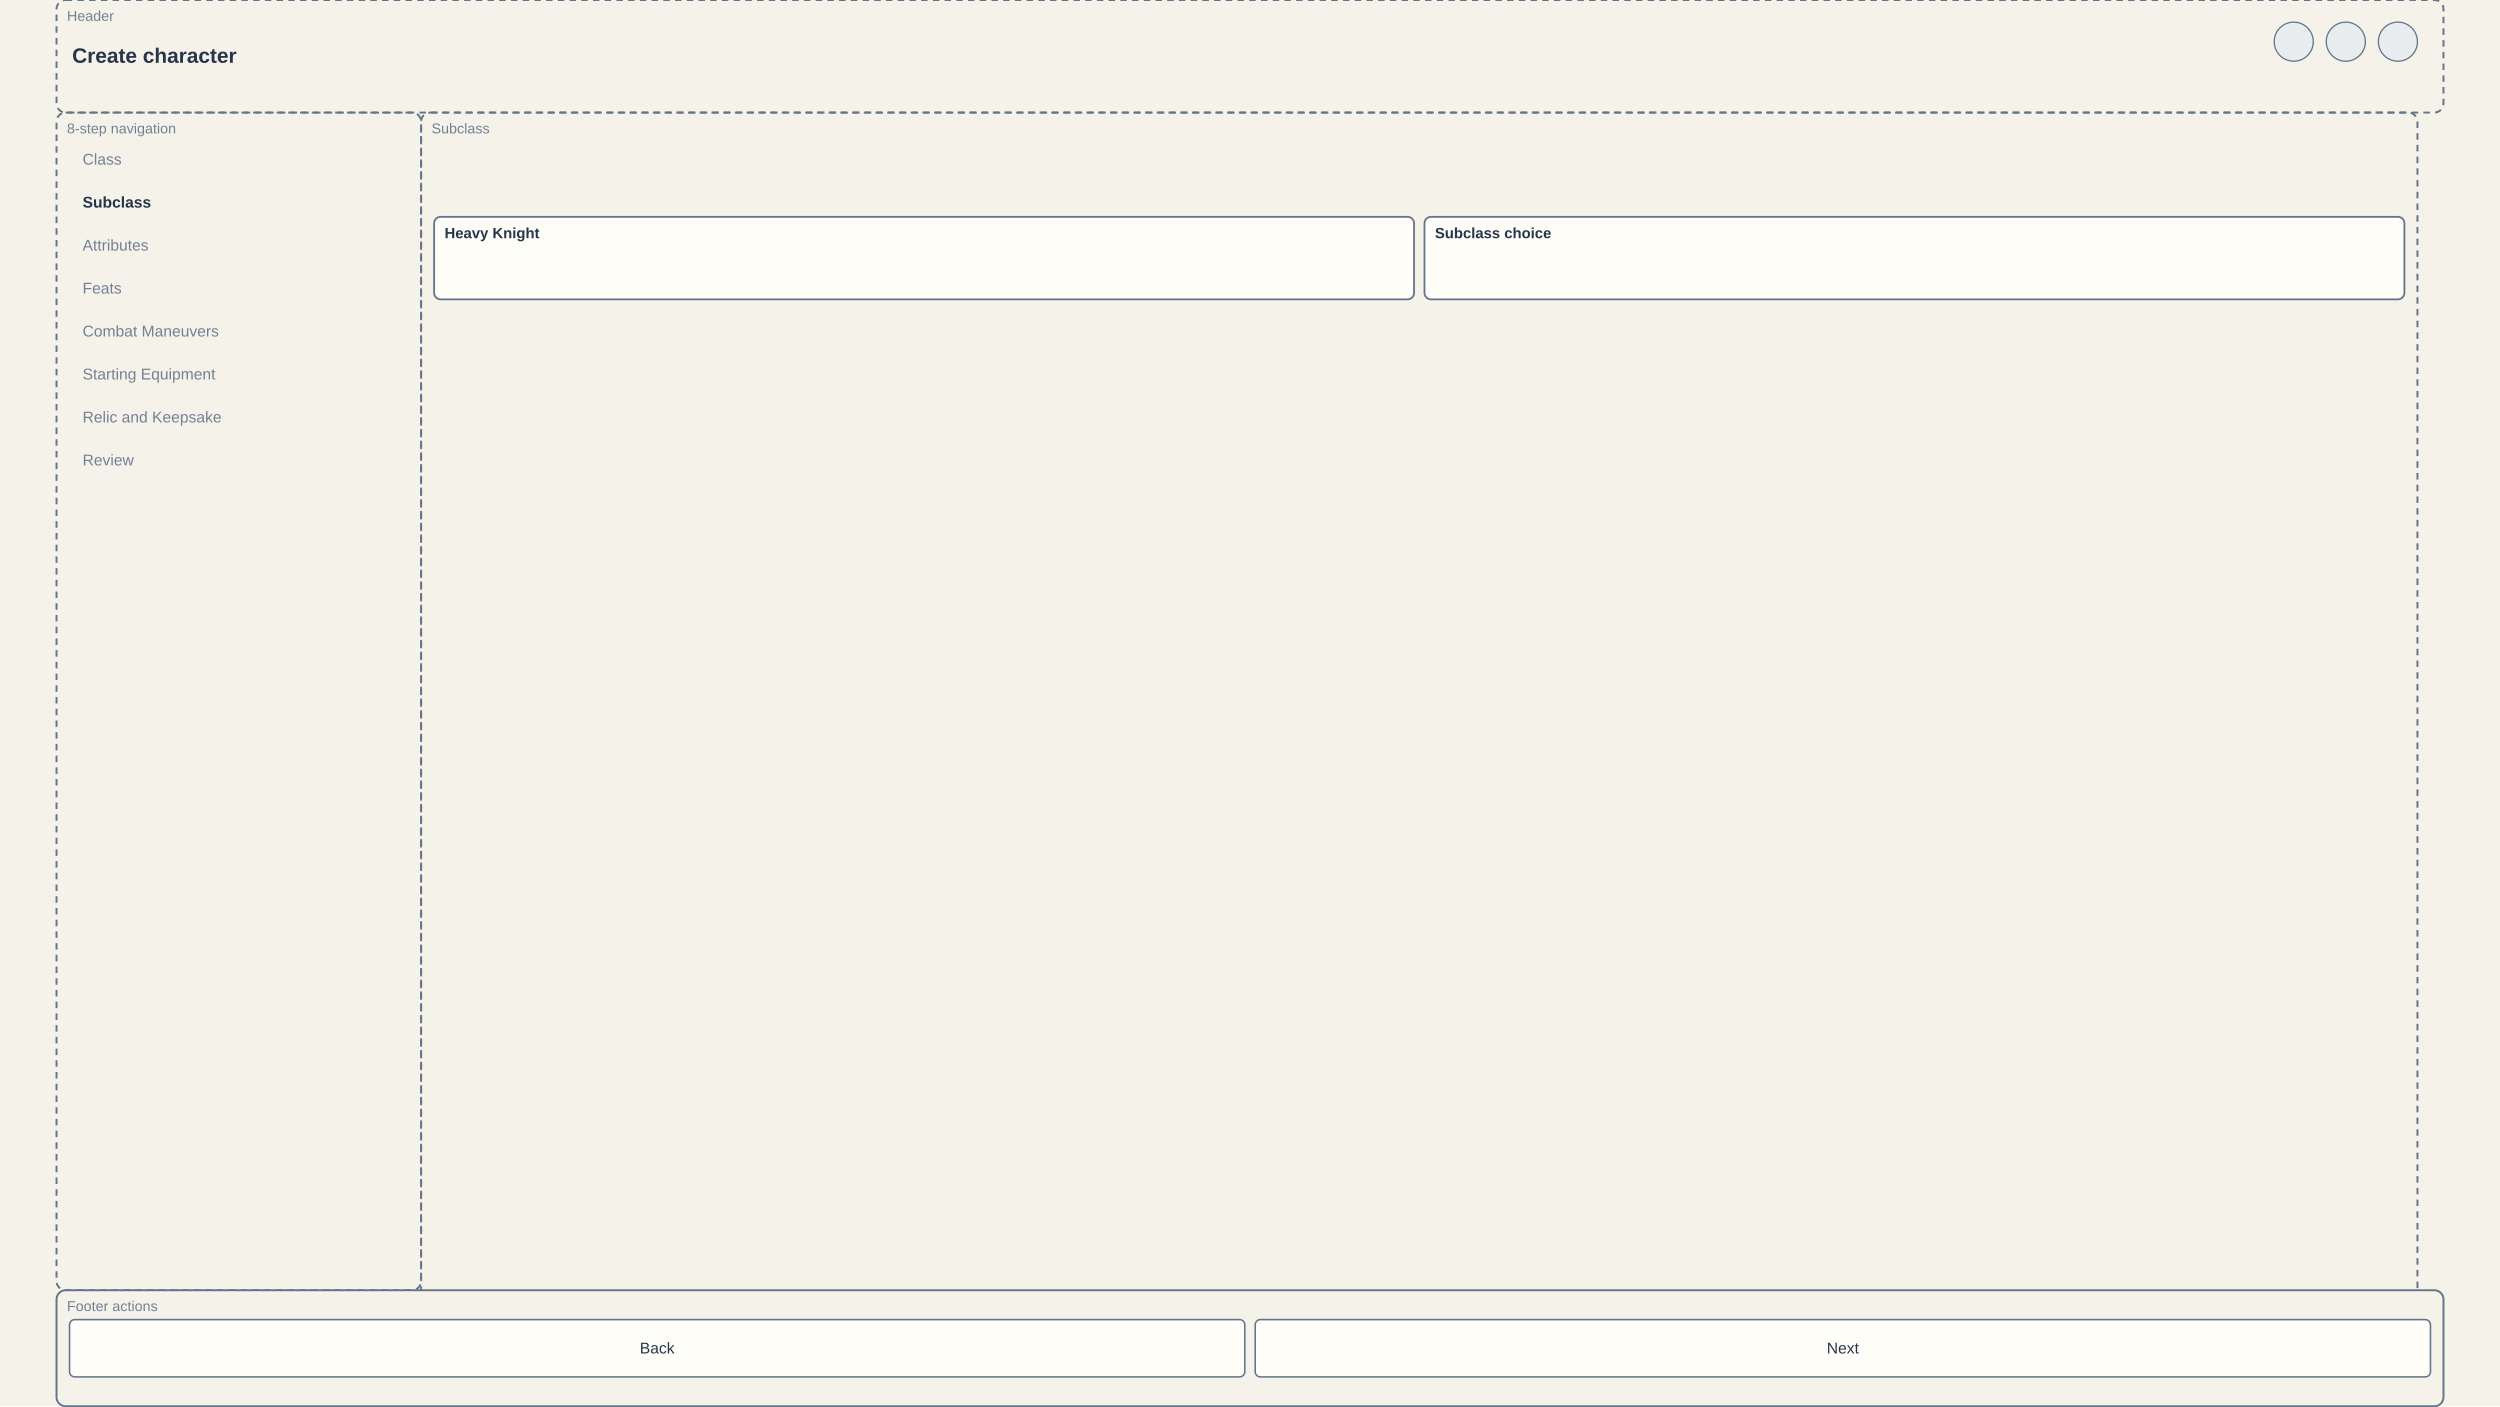
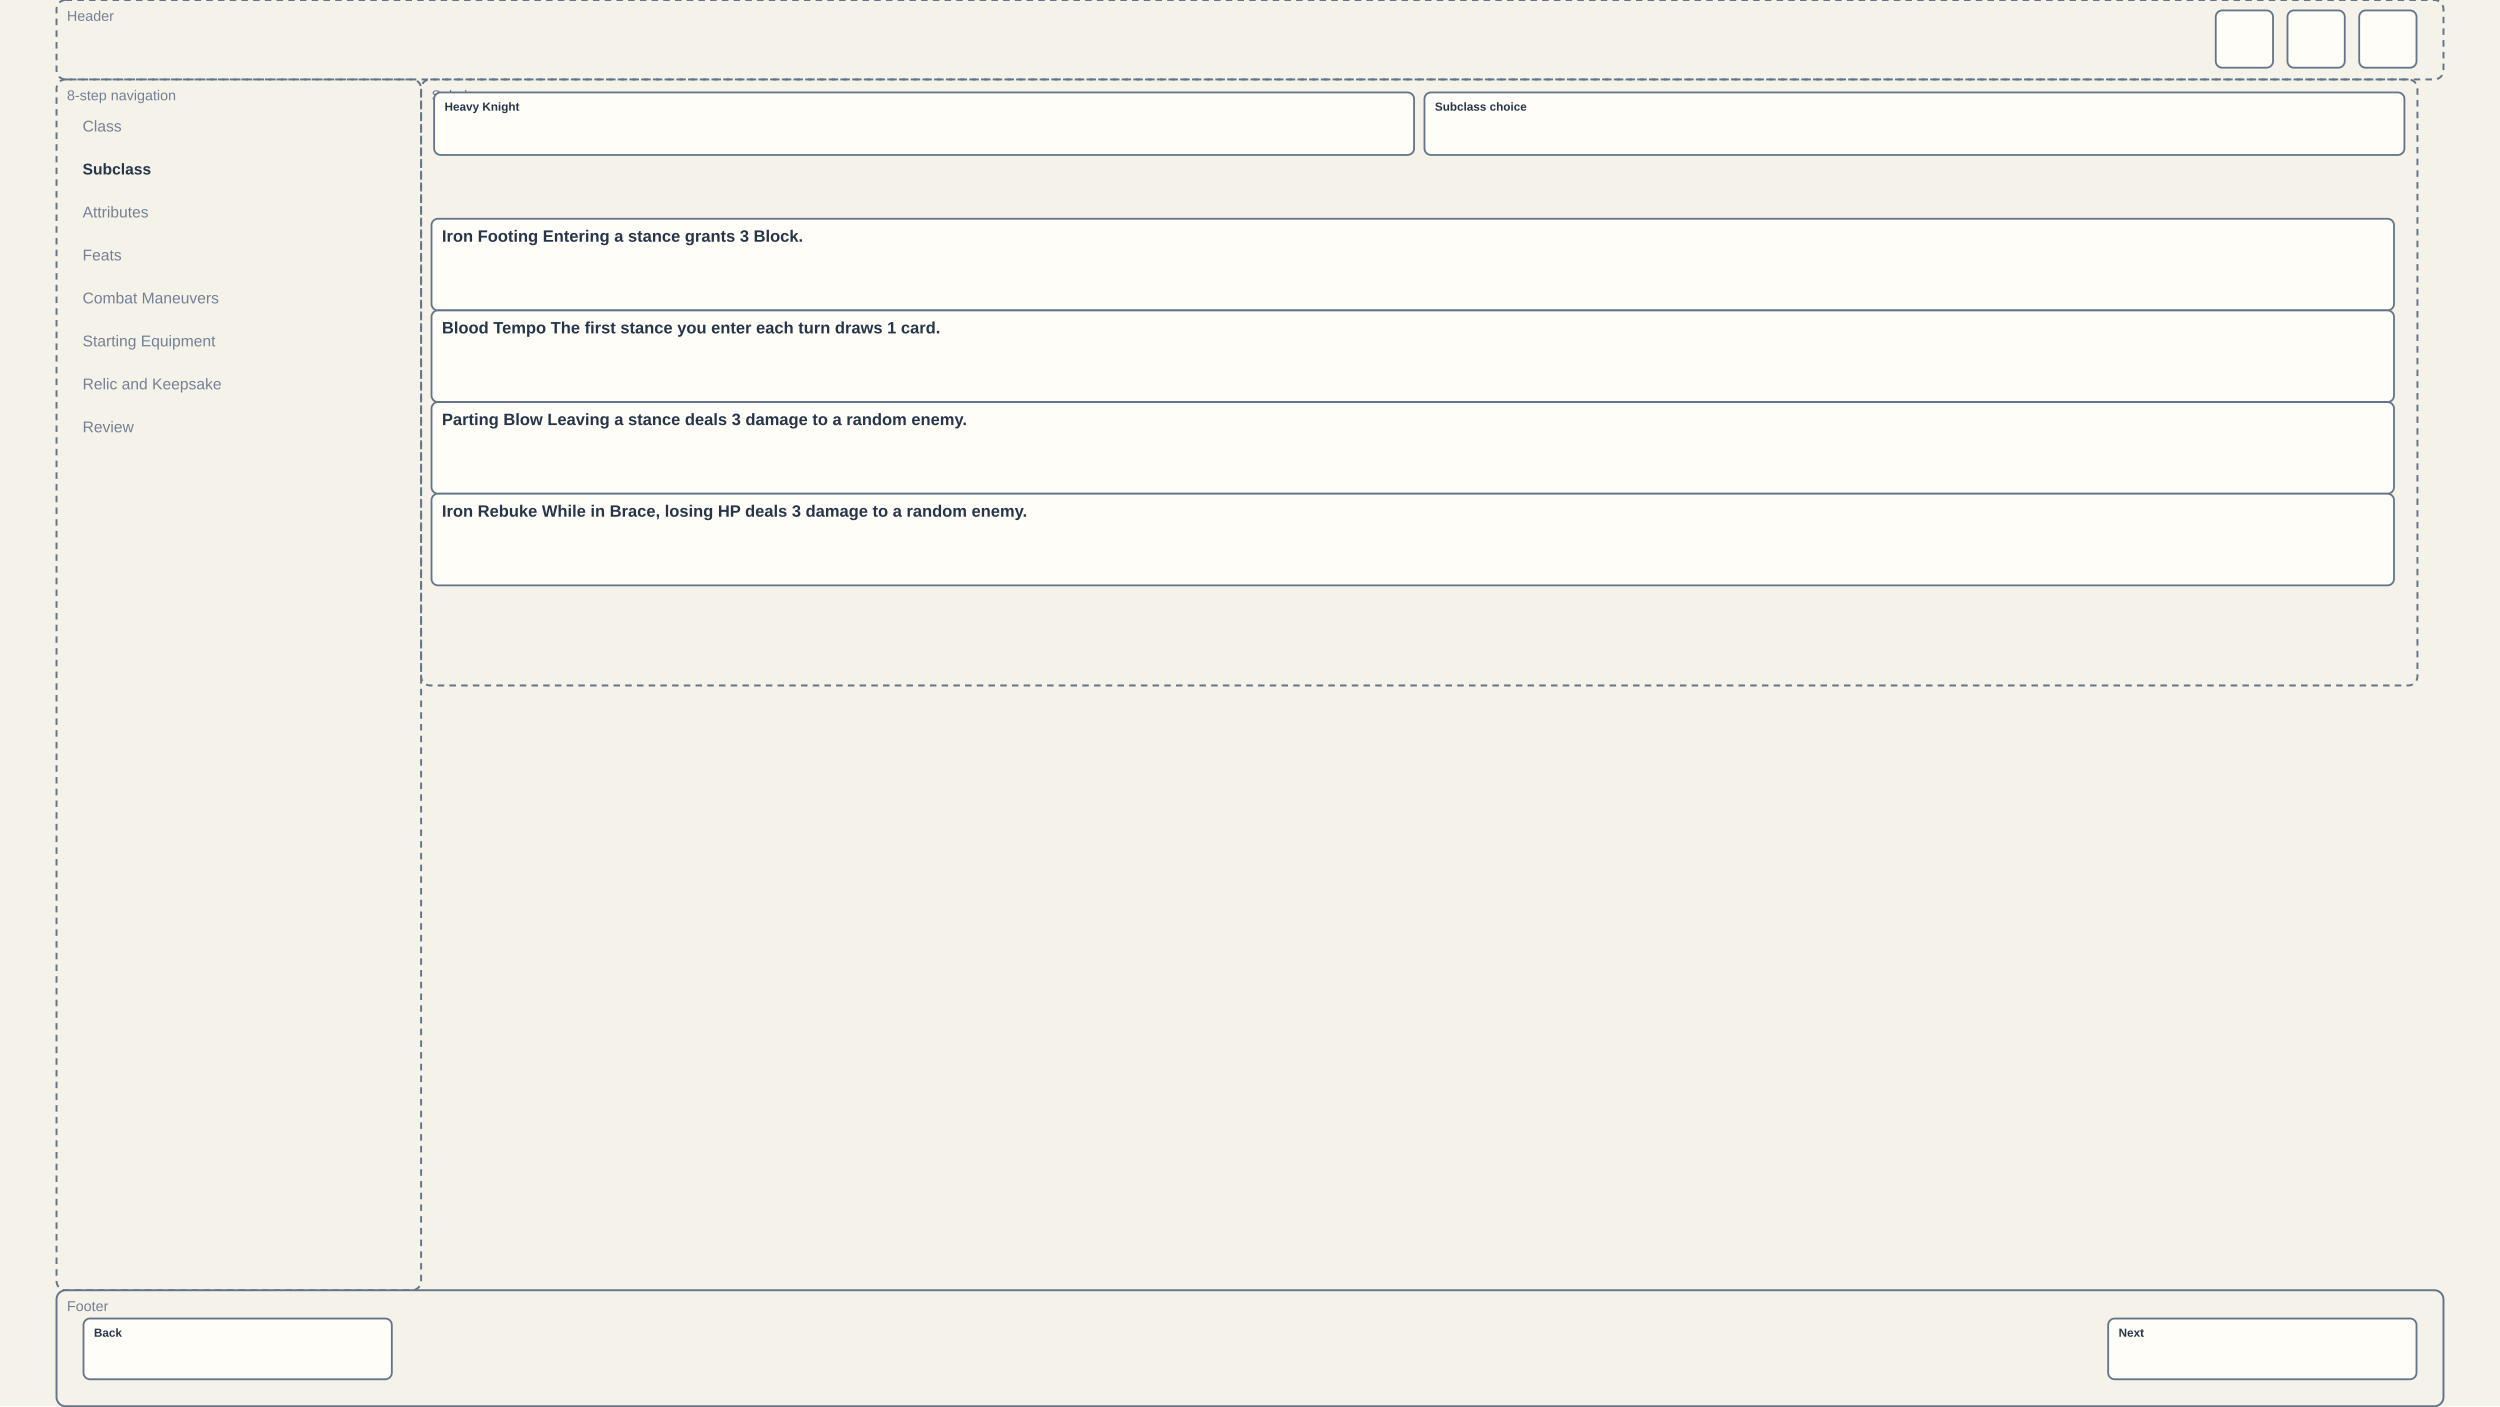
<svg xmlns="http://www.w3.org/2000/svg" width="1920" height="1080" viewBox="0 0 1920 1080">
  <rect width="1920" height="1080" fill="#f5f2ea" />
-   <rect x="43.406" y="0" width="1833.188" height="86.438" rx="7" fill="none" stroke="#63758a" stroke-width="1.5" stroke-dasharray="5 4" />
+   <g>
+     <rect x="43.406" y="0" width="1833.188" height="61" rx="7" fill="none" stroke="#63758a" stroke-width="1.5" stroke-dasharray="5 4" />
+   </g>
  <text x="51.406" y="16" font-family="Arial,sans-serif" font-size="11" font-weight="500" fill="#738094">Header</text>
-   <rect x="43.406" y="86.438" width="280" height="904.469" rx="7" fill="none" stroke="#63758a" stroke-width="1.5" stroke-dasharray="5 4" />
-   <text x="51.406" y="102.438" font-family="Arial,sans-serif" font-size="11" font-weight="500" fill="#738094">8-step navigation</text>
-   <rect x="323.406" y="86.438" width="1533.188" height="993.562" rx="7" fill="none" stroke="#63758a" stroke-width="1.5" stroke-dasharray="5 4" />
-   <text x="331.406" y="102.438" font-family="Arial,sans-serif" font-size="11" font-weight="500" fill="#738094">Subclass</text>
-   <text x="55.406" y="48.219" font-family="Arial,sans-serif" font-size="16" font-weight="600" fill="#26354a">Create character</text>
-   <rect x="1746.594" y="17" width="30" height="30" rx="15" fill="#e9edf0" stroke="#63758a" />
-   <rect x="1786.594" y="17" width="30" height="30" rx="15" fill="#e9edf0" stroke="#63758a" />
-   <rect x="1826.594" y="17" width="30" height="30" rx="15" fill="#e9edf0" stroke="#63758a" />
-   <text x="63.406" y="126.438" font-family="Arial,sans-serif" font-size="12" fill="#738094" font-weight="400">Class</text>
-   <text x="63.406" y="159.438" font-family="Arial,sans-serif" font-size="12" fill="#26354a" font-weight="700">Subclass</text>
-   <text x="63.406" y="192.438" font-family="Arial,sans-serif" font-size="12" fill="#738094" font-weight="400">Attributes</text>
-   <text x="63.406" y="225.438" font-family="Arial,sans-serif" font-size="12" fill="#738094" font-weight="400">Feats</text>
-   <text x="63.406" y="258.438" font-family="Arial,sans-serif" font-size="12" fill="#738094" font-weight="400">Combat Maneuvers</text>
-   <text x="63.406" y="291.438" font-family="Arial,sans-serif" font-size="12" fill="#738094" font-weight="400">Starting Equipment</text>
-   <text x="63.406" y="324.438" font-family="Arial,sans-serif" font-size="12" fill="#738094" font-weight="400">Relic and Keepsake</text>
-   <text x="63.406" y="357.438" font-family="Arial,sans-serif" font-size="12" fill="#738094" font-weight="400">Review</text>
-   <rect x="333.406" y="166.516" width="752.594" height="63.391" rx="5" fill="#fffdf8" stroke="#63758a" stroke-width="1.4" />
-   <text x="341.406" y="182.926" font-family="Arial,sans-serif" font-size="11.41" font-weight="600" fill="#26354a">Heavy Knight</text>
-   <rect x="1094" y="166.516" width="752.594" height="63.391" rx="5" fill="#fffdf8" stroke="#63758a" stroke-width="1.4" />
-   <text x="1102" y="182.926" font-family="Arial,sans-serif" font-size="11.41" font-weight="600" fill="#26354a">Subclass choice</text>
-   <rect x="43.406" y="990.906" width="1833.188" height="89.094" rx="7" fill="#f5f2ea" stroke="#63758a" stroke-width="1.5" />
-   <text x="51.406" y="1006.906" font-family="Arial,sans-serif" font-size="11" font-weight="500" fill="#738094">Footer actions</text>
-   <rect x="53.406" y="1013.453" width="902.594" height="44" rx="4" fill="#fffdf8" stroke="#63758a" stroke-width="1.2" />
-   <text x="504.703" y="1039.453" text-anchor="middle" font-family="Arial,sans-serif" font-size="12" fill="#26354a">Back</text>
-   <rect x="964" y="1013.453" width="902.594" height="44" rx="4" fill="#fffdf8" stroke="#63758a" stroke-width="1.2" />
-   <text x="1415.297" y="1039.453" text-anchor="middle" font-family="Arial,sans-serif" font-size="12" fill="#26354a">Next</text>
+   <g>
+     <rect x="43.406" y="61" width="280" height="929.906" rx="7" fill="none" stroke="#63758a" stroke-width="1.5" stroke-dasharray="5 4" />
+   </g>
+   <text x="51.406" y="77" font-family="Arial,sans-serif" font-size="11" font-weight="500" fill="#738094">8-step navigation</text>
+   <g>
+     <rect x="323.406" y="61" width="1533.188" height="465.438" rx="7" fill="none" stroke="#63758a" stroke-width="1.5" stroke-dasharray="5 4" />
+   </g>
+   <text x="331.406" y="77" font-family="Arial,sans-serif" font-size="11" font-weight="500" fill="#738094">Subclass</text>
+   <defs>
+     <clipPath id="activeHeaderClip">
+       <rect x="64.125" y="15.594" width="1627.562" height="28.797" />
+     </clipPath>
+   </defs>
+   <text x="64.125" y="36.328" clip-path="url(#activeHeaderClip)" font-family="Arial,sans-serif" font-size="16" font-weight="600" fill="#26354a" />
+   <g>
+     <rect x="1701.688" y="8" width="44" height="44" rx="5" fill="#fffdf8" stroke="#63758a" stroke-width="1.4" />
+   </g>
+   <g>
+     <rect x="1756.781" y="8" width="44" height="44" rx="5" fill="#fffdf8" stroke="#63758a" stroke-width="1.4" />
+   </g>
+   <g>
+     <rect x="1811.875" y="8" width="44" height="44" rx="5" fill="#fffdf8" stroke="#63758a" stroke-width="1.4" />
+   </g>
+   <text x="63.406" y="101" font-family="Arial,sans-serif" font-size="12" fill="#738094" font-weight="400">Class</text>
+   <text x="63.406" y="134" font-family="Arial,sans-serif" font-size="12" fill="#26354a" font-weight="700">Subclass</text>
+   <text x="63.406" y="167" font-family="Arial,sans-serif" font-size="12" fill="#738094" font-weight="400">Attributes</text>
+   <text x="63.406" y="200" font-family="Arial,sans-serif" font-size="12" fill="#738094" font-weight="400">Feats</text>
+   <text x="63.406" y="233" font-family="Arial,sans-serif" font-size="12" fill="#738094" font-weight="400">Combat Maneuvers</text>
+   <text x="63.406" y="266" font-family="Arial,sans-serif" font-size="12" fill="#738094" font-weight="400">Starting Equipment</text>
+   <text x="63.406" y="299" font-family="Arial,sans-serif" font-size="12" fill="#738094" font-weight="400">Relic and Keepsake</text>
+   <text x="63.406" y="332" font-family="Arial,sans-serif" font-size="12" fill="#738094" font-weight="400">Review</text>
+   <g>
+     <rect x="333.406" y="71" width="752.594" height="48" rx="5" fill="#fffdf8" stroke="#63758a" stroke-width="1.4" />
+   </g>
+   <text x="341.406" y="85" font-family="Arial,sans-serif" font-size="9" font-weight="600" fill="#26354a">Heavy Knight</text>
+   <g>
+     <rect x="1094" y="71" width="752.594" height="48" rx="5" fill="#fffdf8" stroke="#63758a" stroke-width="1.4" />
+   </g>
+   <text x="1102" y="85" font-family="Arial,sans-serif" font-size="9" font-weight="600" fill="#26354a">Subclass choice</text>
+   <g>
+     <rect x="331.406" y="168" width="1507.188" height="70.391" rx="5" fill="#fffdf8" stroke="#63758a" stroke-width="1.4" />
+   </g>
+   <text x="339.406" y="185.67" font-family="Arial,sans-serif" font-size="12.67" font-weight="600" fill="#26354a">Iron Footing Entering a stance grants 3 Block.</text>
+   <g>
+     <rect x="331.406" y="238.391" width="1507.188" height="70.391" rx="5" fill="#fffdf8" stroke="#63758a" stroke-width="1.4" />
+   </g>
+   <text x="339.406" y="256.061" font-family="Arial,sans-serif" font-size="12.67" font-weight="600" fill="#26354a">Blood Tempo The first stance you enter each turn draws 1 card.</text>
+   <g>
+     <rect x="331.406" y="308.781" width="1507.188" height="70.391" rx="5" fill="#fffdf8" stroke="#63758a" stroke-width="1.4" />
+   </g>
+   <text x="339.406" y="326.452" font-family="Arial,sans-serif" font-size="12.67" font-weight="600" fill="#26354a">Parting Blow Leaving a stance deals 3 damage to a random enemy.</text>
+   <g>
+     <rect x="331.406" y="379.172" width="1507.188" height="70.391" rx="5" fill="#fffdf8" stroke="#63758a" stroke-width="1.4" />
+   </g>
+   <text x="339.406" y="396.842" font-family="Arial,sans-serif" font-size="12.67" font-weight="600" fill="#26354a">Iron Rebuke While in Brace, losing HP deals 3 damage to a random enemy.</text>
+   <g>
+     <rect x="43.406" y="990.906" width="1833.188" height="89.094" rx="7" fill="#f5f2ea" stroke="#63758a" stroke-width="1.5" />
+   </g>
+   <text x="51.406" y="1006.906" font-family="Arial,sans-serif" font-size="11" font-weight="500" fill="#738094">Footer</text>
+   <g>
+     <rect x="64.125" y="1012.625" width="236.797" height="46.656" rx="5" fill="#fffdf8" stroke="#63758a" stroke-width="1.4" />
+   </g>
+   <text x="72.125" y="1026.625" font-family="Arial,sans-serif" font-size="9" font-weight="600" fill="#26354a">Back</text>
+   <g>
+     <rect x="1619.078" y="1012.625" width="236.797" height="46.656" rx="5" fill="#fffdf8" stroke="#63758a" stroke-width="1.4" />
+   </g>
+   <text x="1627.078" y="1026.625" font-family="Arial,sans-serif" font-size="9" font-weight="600" fill="#26354a">Next</text>
</svg>
